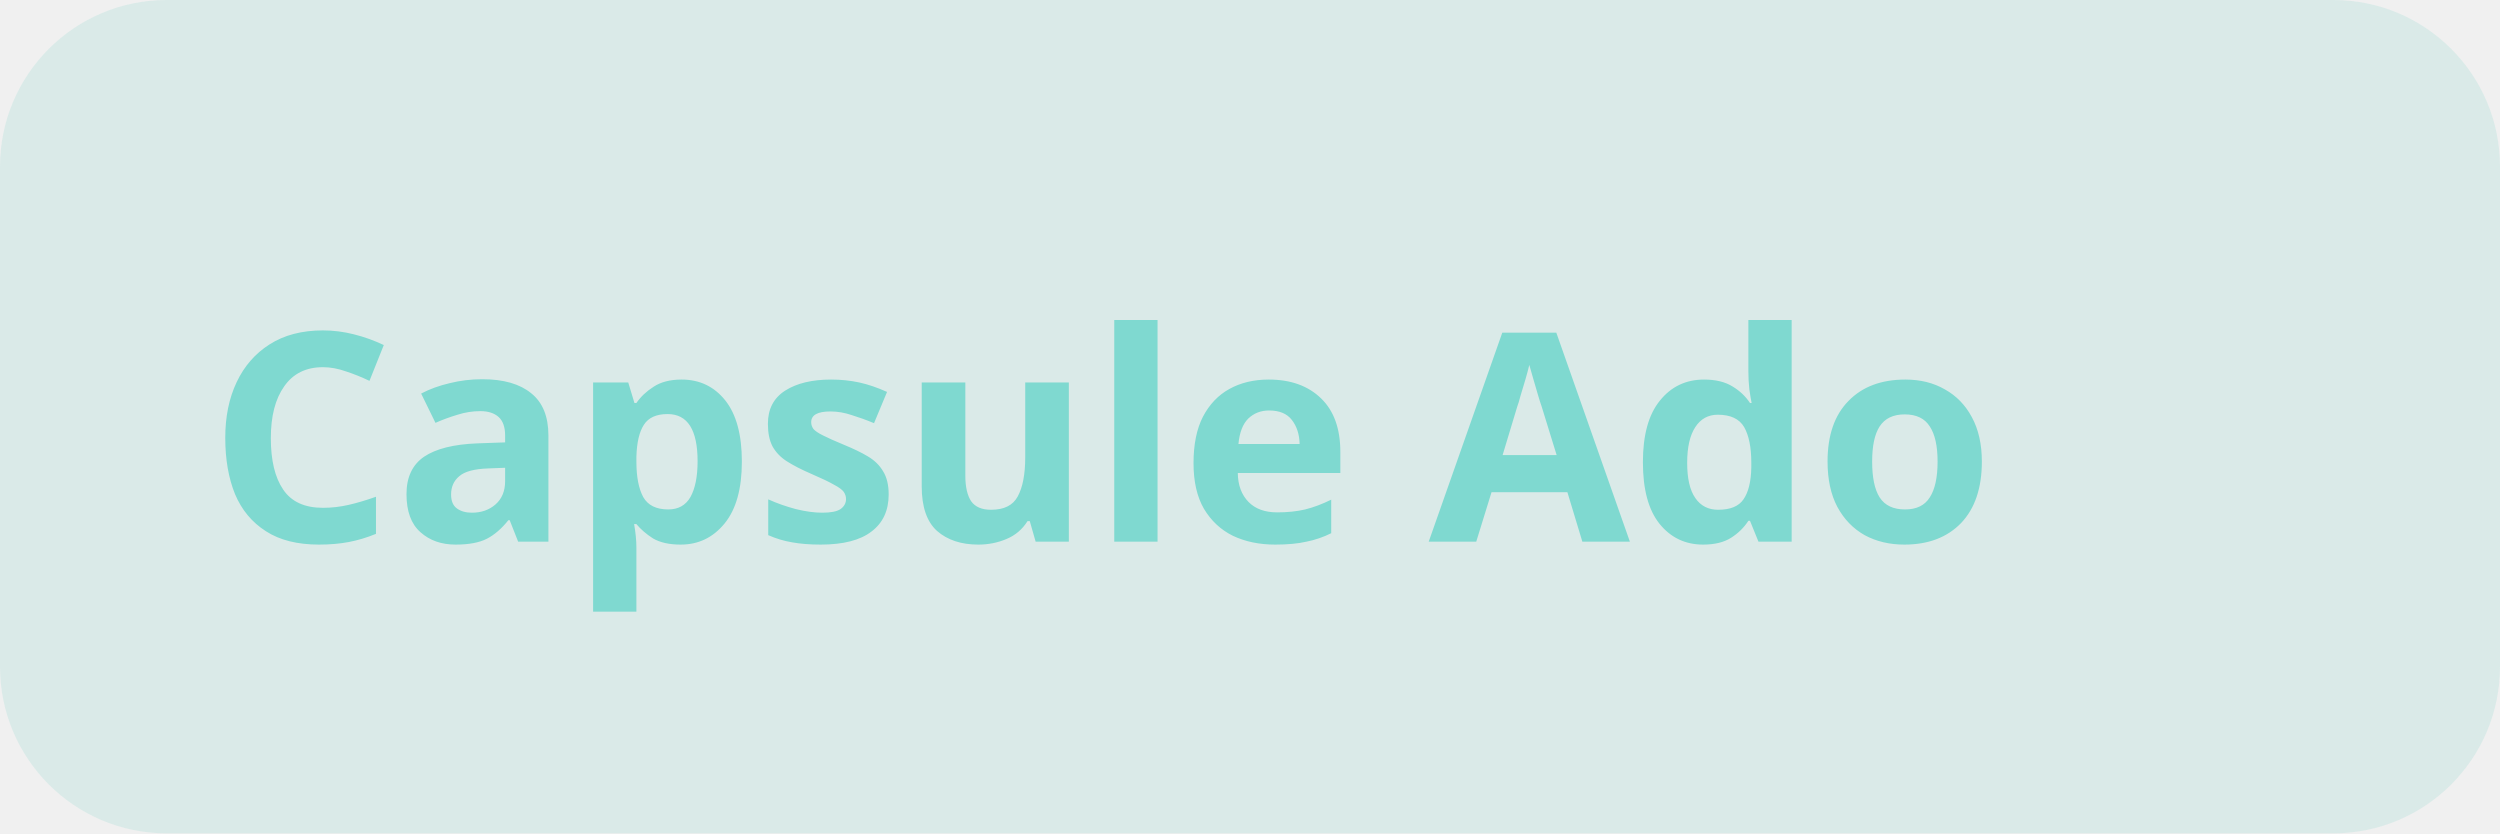
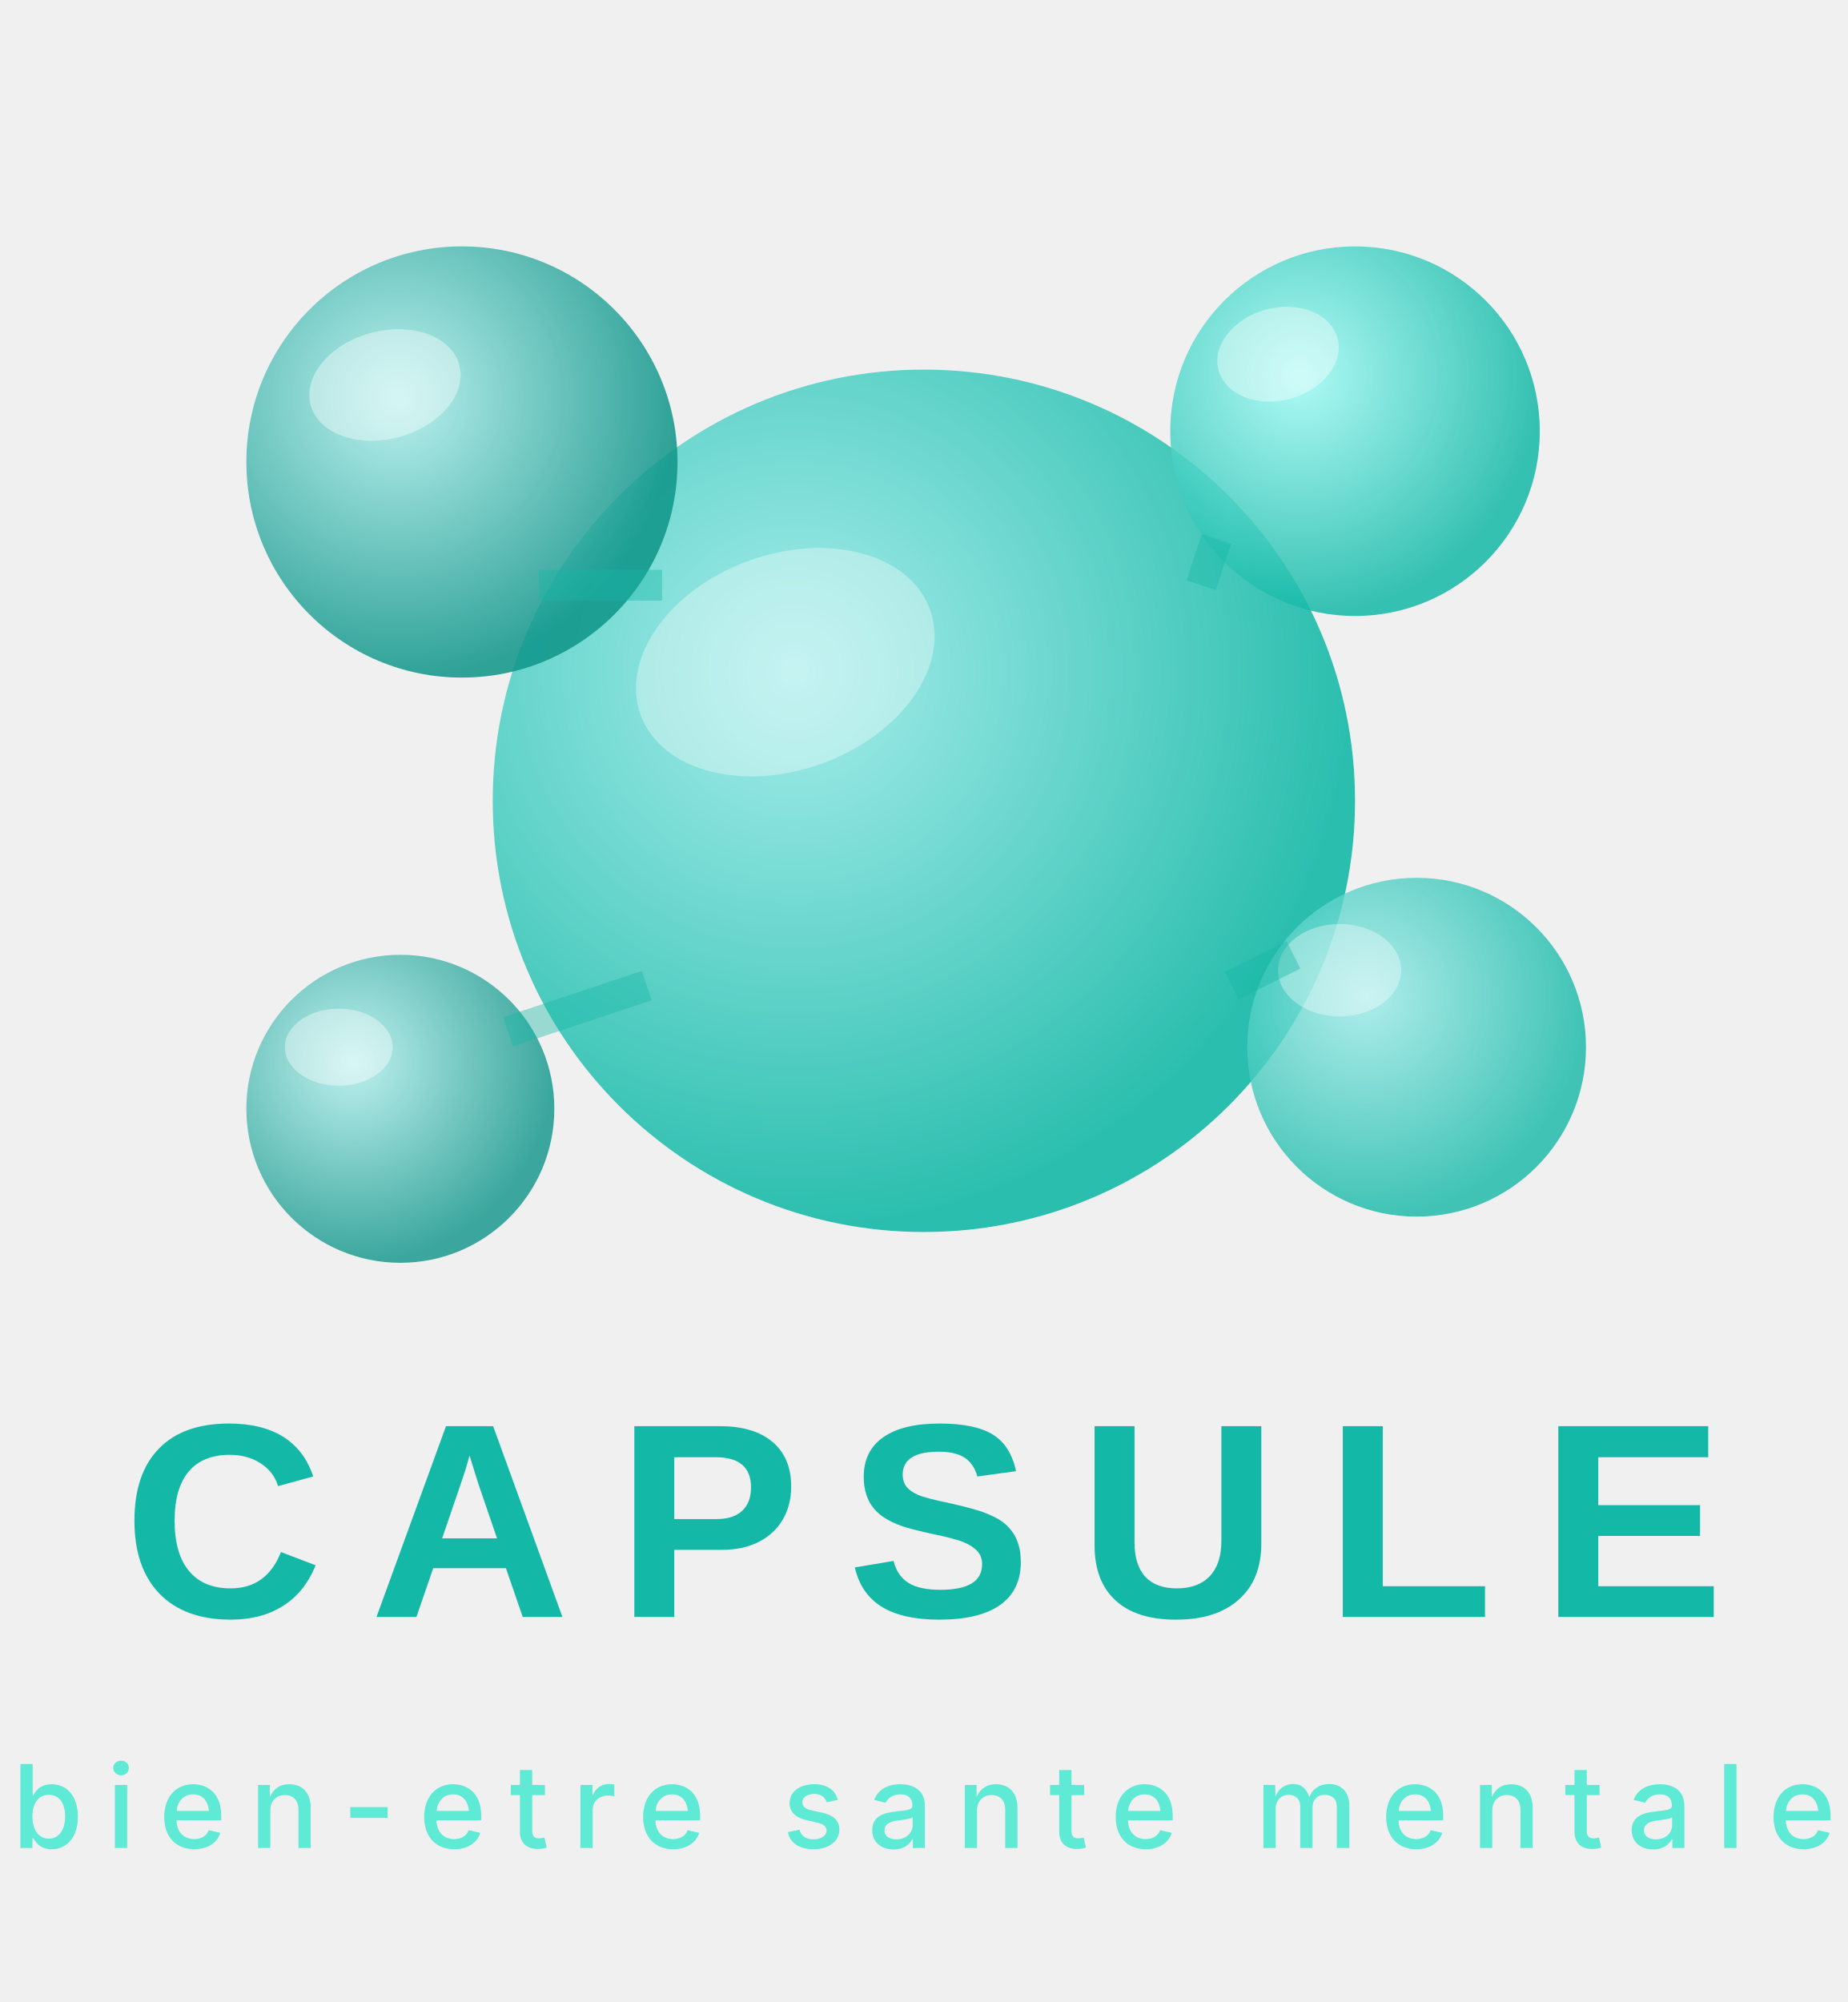
- <svg xmlns="http://www.w3.org/2000/svg" viewBox="0 0 120 40" fill="none">
-   <rect width="120" height="40" rx="8" fill="rgba(20,184,166,0.1)" />
-   <text x="10" y="26" font-family="sans-serif" font-weight="800" font-size="14" fill="rgb(127,217,208)">Capsule Ado</text>
+ <svg xmlns="http://www.w3.org/2000/svg" viewBox="0 0 120 130" width="120" height="130">
+   <defs>
+     <radialGradient id="b1" cx="35%" cy="35%" r="65%">
+       <stop offset="0%" stop-color="#9EECEA" />
+       <stop offset="100%" stop-color="#14B8A6" />
+     </radialGradient>
+     <radialGradient id="b2" cx="35%" cy="35%" r="65%">
+       <stop offset="0%" stop-color="#B0F0EE" />
+       <stop offset="100%" stop-color="#0D9488" />
+     </radialGradient>
+     <radialGradient id="b3" cx="35%" cy="35%" r="65%">
+       <stop offset="0%" stop-color="#A3FBF6" />
+       <stop offset="100%" stop-color="#14B8A6" />
+     </radialGradient>
+   </defs>
+   <circle cx="60" cy="52" r="28" fill="url(#b1)" opacity="0.9" />
+   <ellipse cx="51" cy="43" rx="10" ry="7" fill="white" opacity="0.35" transform="rotate(-20 51 43)" />
+   <circle cx="30" cy="30" r="14" fill="url(#b2)" opacity="0.85" />
+   <ellipse cx="25" cy="25" rx="5" ry="3.5" fill="white" opacity="0.4" transform="rotate(-15 25 25)" />
+   <circle cx="88" cy="28" r="12" fill="url(#b3)" opacity="0.85" />
+   <ellipse cx="83" cy="23" rx="4" ry="3" fill="white" opacity="0.4" transform="rotate(-15 83 23)" />
+   <circle cx="26" cy="72" r="10" fill="url(#b2)" opacity="0.8" />
+   <ellipse cx="22" cy="68" rx="3.5" ry="2.5" fill="white" opacity="0.4" />
+   <circle cx="92" cy="68" r="11" fill="url(#b1)" opacity="0.8" />
+   <ellipse cx="87" cy="63" rx="4" ry="3" fill="white" opacity="0.35" />
+   <line x1="43" y1="38" x2="35" y2="38" stroke="rgba(20,184,166,0.4)" stroke-width="2" />
+   <line x1="78" y1="38" x2="79" y2="35" stroke="rgba(20,184,166,0.4)" stroke-width="2" />
+   <line x1="42" y1="64" x2="33" y2="67" stroke="rgba(20,184,166,0.4)" stroke-width="2" />
+   <line x1="80" y1="64" x2="84" y2="62" stroke="rgba(20,184,166,0.4)" stroke-width="2" />
+   <text x="60" y="105" text-anchor="middle" font-family="Outfit, Arial, sans-serif" font-weight="800" font-size="18" letter-spacing="3" fill="#14B8A6">CAPSULE</text>
+   <text x="60" y="120" text-anchor="middle" font-family="Inter, Arial, sans-serif" font-weight="500" font-size="7.5" letter-spacing="1.5" fill="#5EEAD4">bien-etre sante mentale</text>
</svg>
